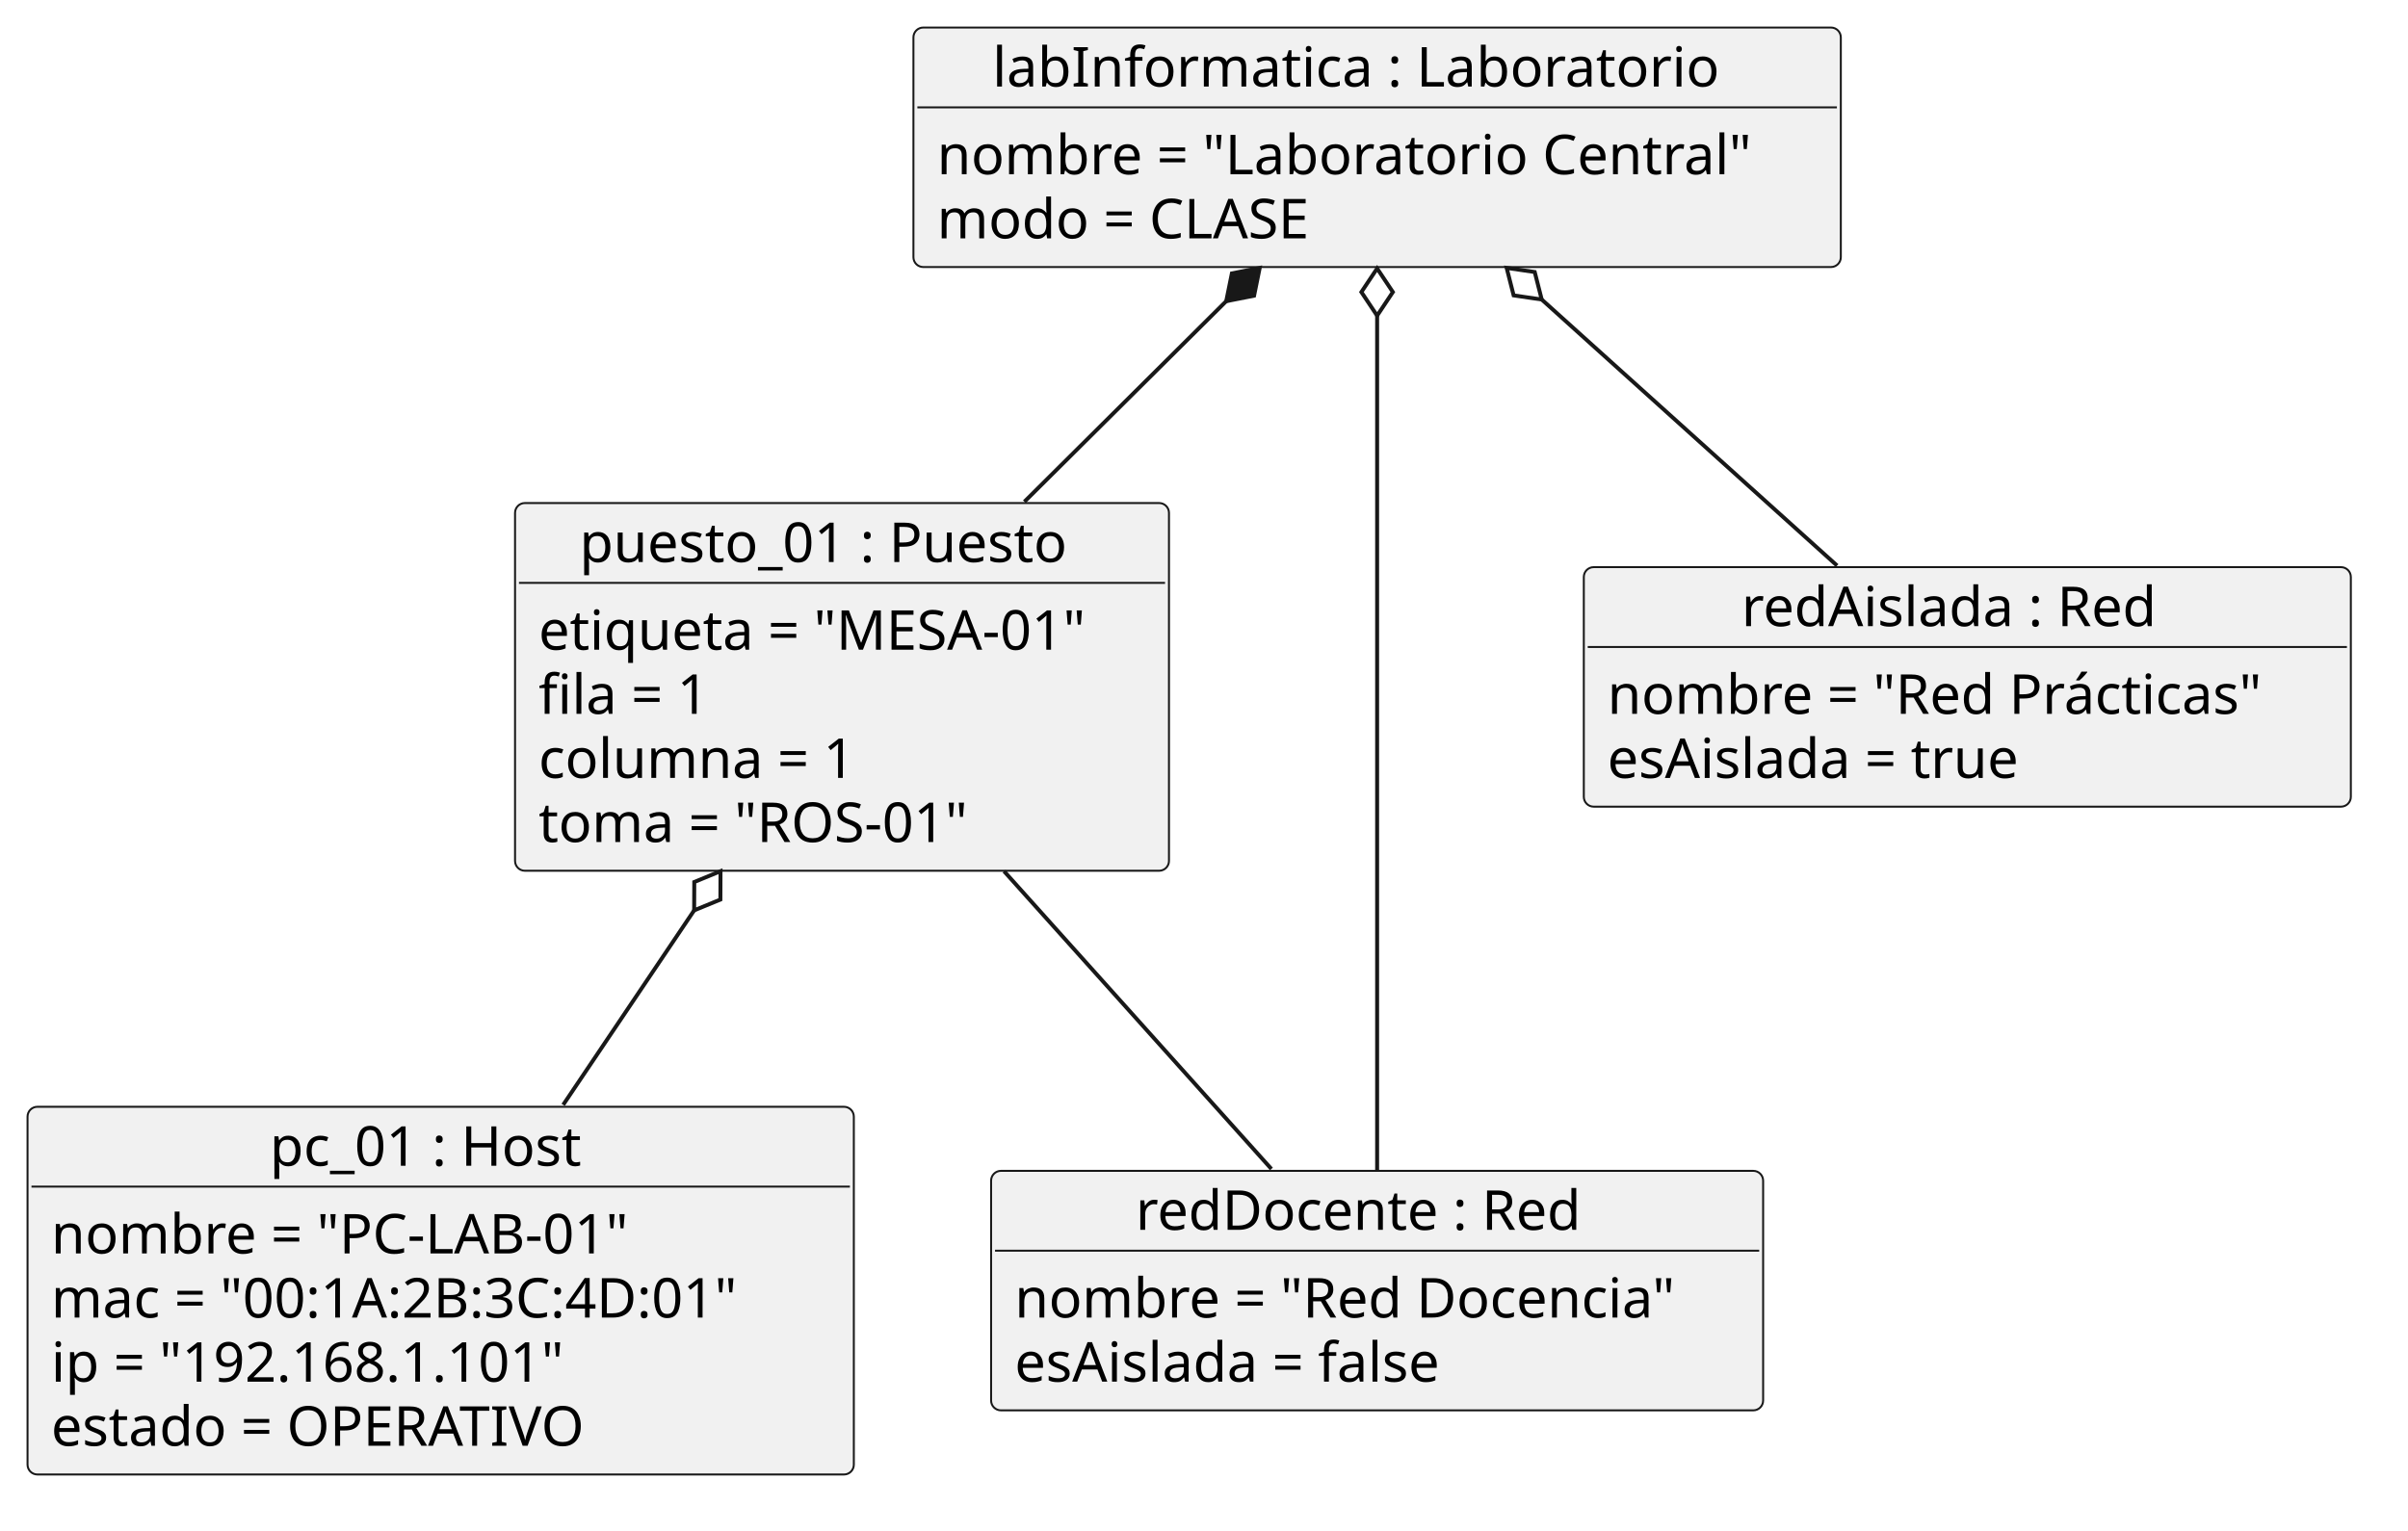
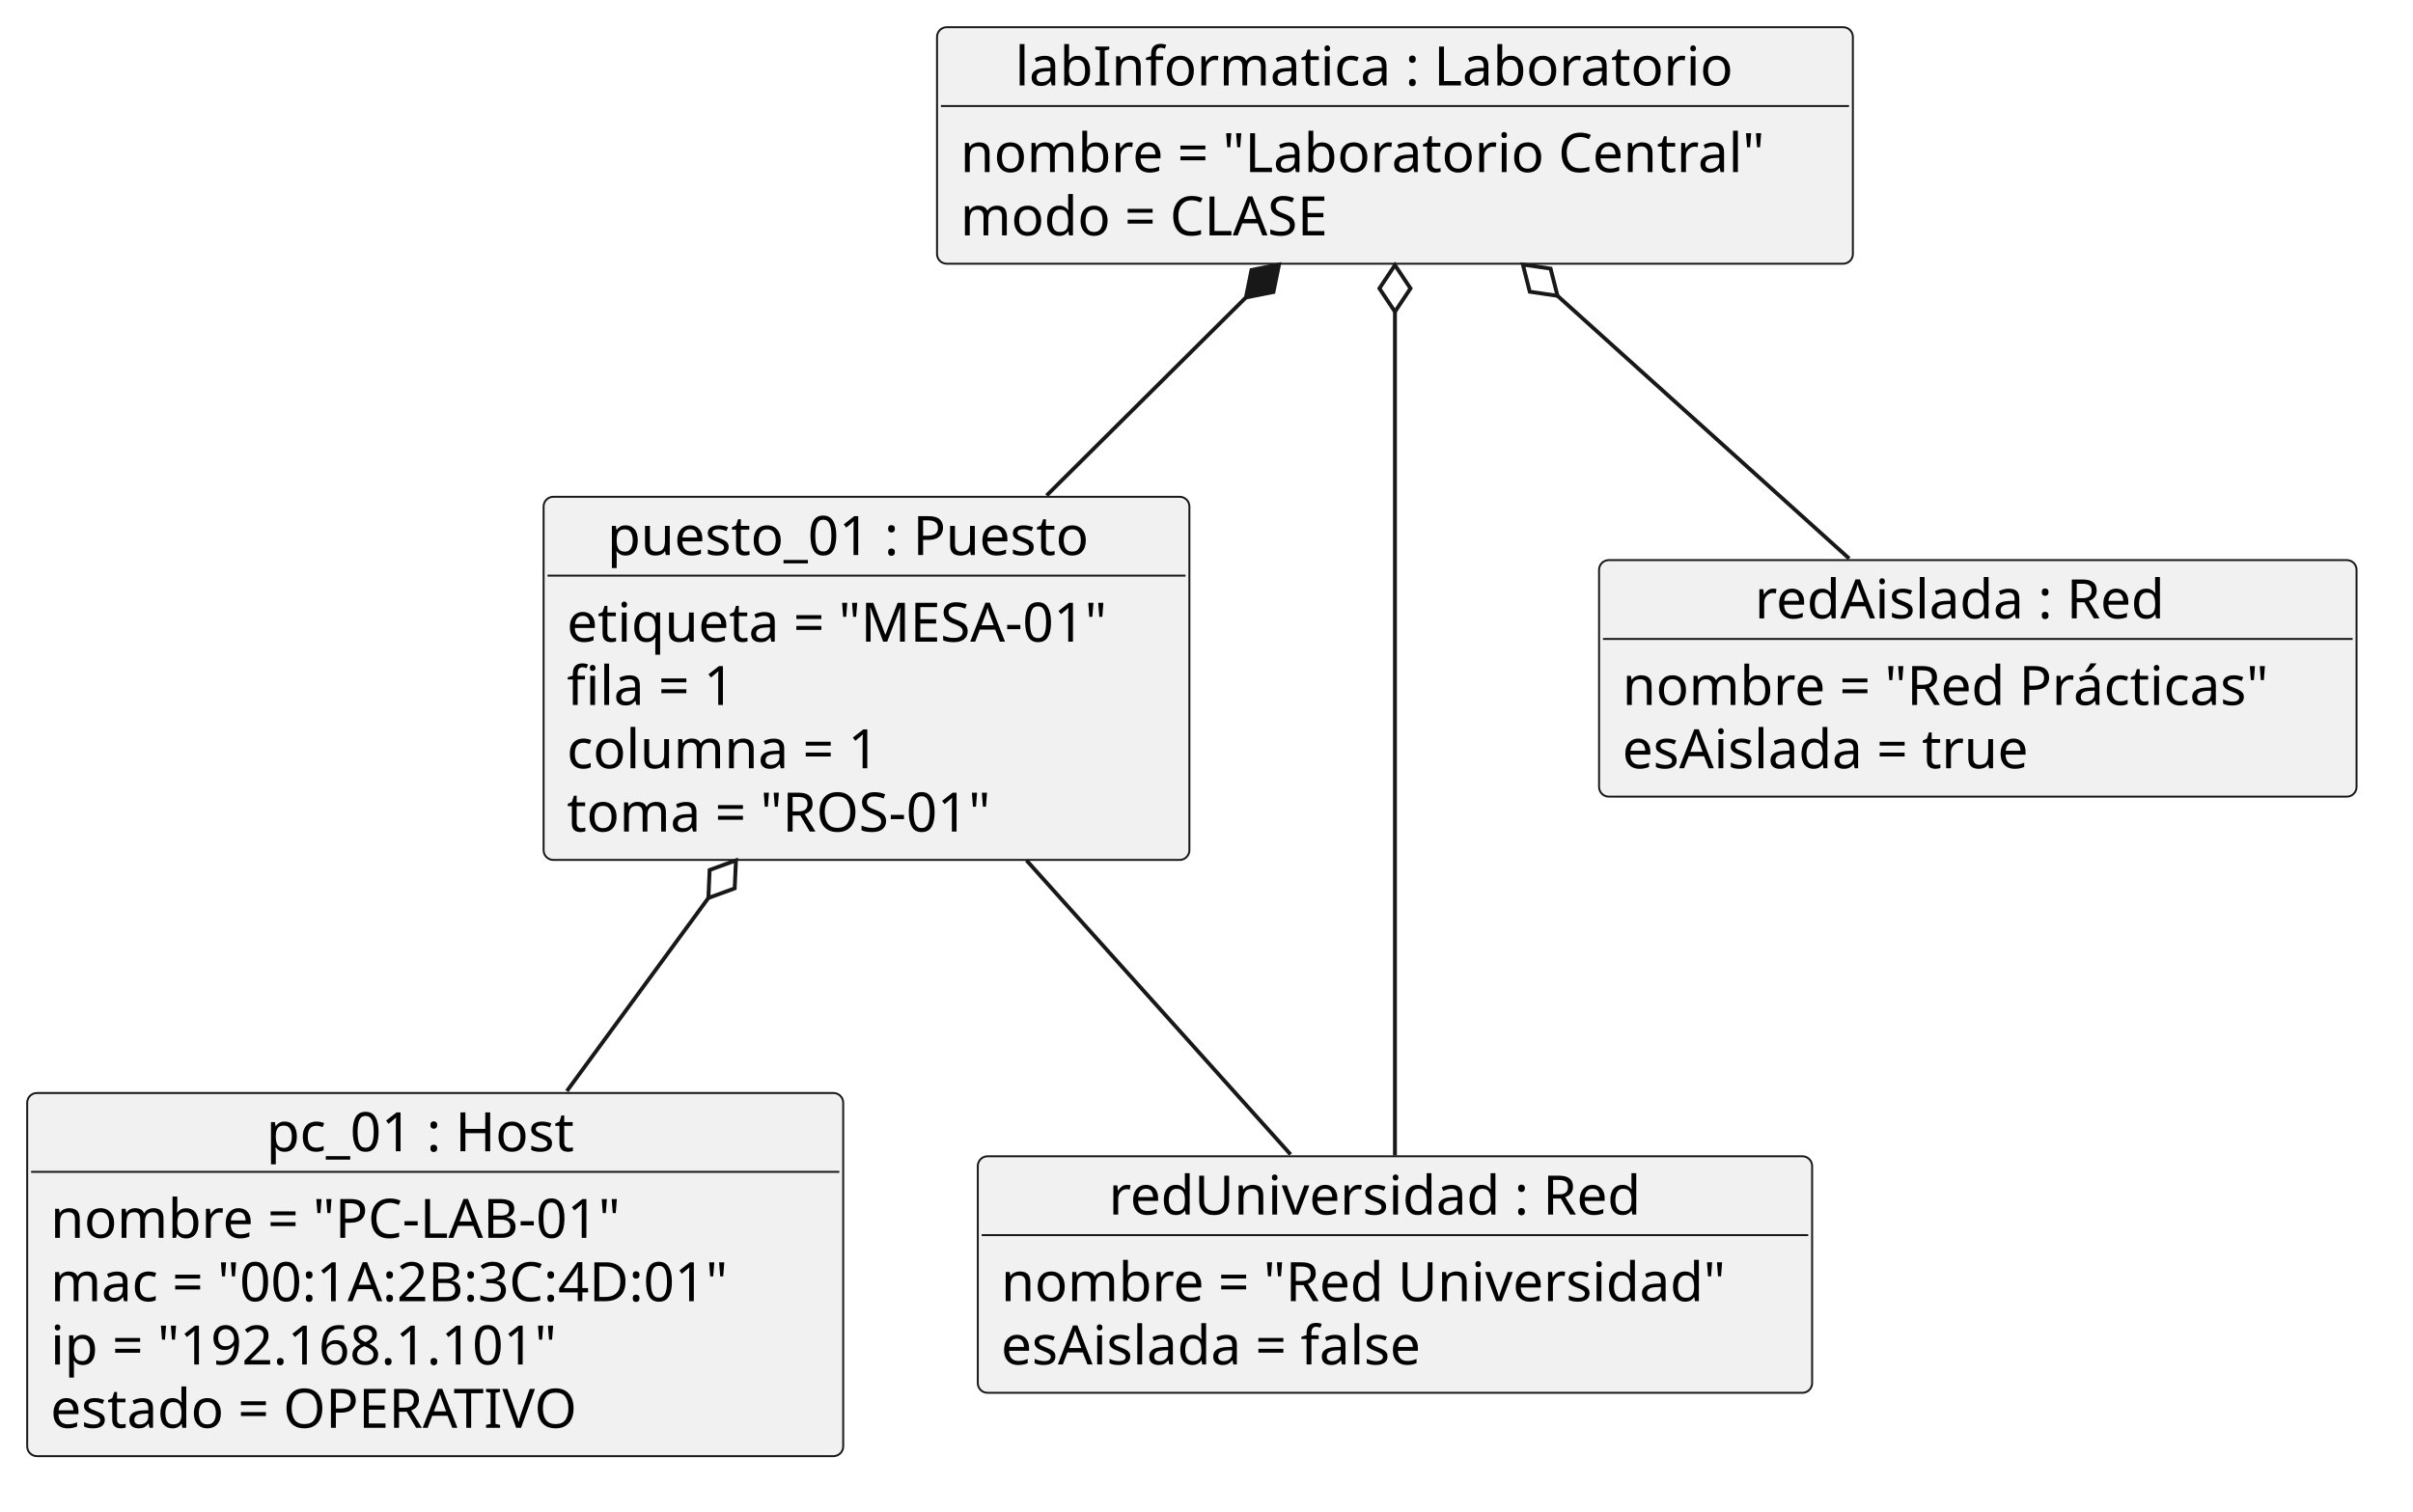
- <svg xmlns="http://www.w3.org/2000/svg" version="1.1" data-diagram-type="CLASS" style="width:612px;height:389px;background:#FFFFFF;" width="612px" height="389px" viewBox="0 0 612 389" zoomAndPan="magnify" preserveAspectRatio="none" contentStyleType="text/css">
+ <svg xmlns="http://www.w3.org/2000/svg" version="1.1" data-diagram-type="CLASS" style="width:621px;height:389px;background:#FFFFFF;" width="621px" height="389px" viewBox="0 0 621 389" zoomAndPan="magnify" preserveAspectRatio="none" contentStyleType="text/css">
  <defs />
  <g font-family="sans-serif" lengthAdjust="spacing">
    <g class="entity" data-qualified-name="lab" id="ent0001" data-source-line="1">
-       <rect x="232.15" y="7" width="235.699" height="60.891" fill="#F1F1F1" style="stroke:#181818;stroke-width:0.5;" rx="2.5" ry="2.5" />
-       <text x="252.235" y="21.995" fill="#000" font-size="14" textLength="195.528">labInformatica : Laboratorio</text>
-       <line x1="233.15" y1="27.297" x2="466.849" y2="27.297" style="stroke:#181818;stroke-width:0.5;" />
-       <text x="238.15" y="44.292" fill="#000" font-size="14" textLength="223.699">nombre = "Laboratorio Central"</text>
-       <text x="238.15" y="60.589" fill="#000" font-size="14" textLength="105.171">modo = CLASE</text>
+       <rect x="241.15" y="7" width="235.699" height="60.891" fill="#F1F1F1" style="stroke:#181818;stroke-width:0.5;" rx="2.5" ry="2.5" />
+       <text x="261.235" y="21.995" fill="#000" font-size="14" textLength="195.528">labInformatica : Laboratorio</text>
+       <line x1="242.15" y1="27.297" x2="475.849" y2="27.297" style="stroke:#181818;stroke-width:0.5;" />
+       <text x="247.15" y="44.292" fill="#000" font-size="14" textLength="223.699">nombre = "Laboratorio Central"</text>
+       <text x="247.15" y="60.589" fill="#000" font-size="14" textLength="105.171">modo = CLASE</text>
    </g>
    <g class="entity" data-qualified-name="puesto" id="ent0002" data-source-line="6">
-       <rect x="130.9" y="127.89" width="166.198" height="93.484" fill="#F1F1F1" style="stroke:#181818;stroke-width:0.5;" rx="2.5" ry="2.5" />
-       <text x="147.284" y="142.885" fill="#000" font-size="14" textLength="133.431">puesto_01 : Puesto</text>
-       <line x1="131.9" y1="148.187" x2="296.098" y2="148.187" style="stroke:#181818;stroke-width:0.5;" />
-       <text x="136.9" y="165.182" fill="#000" font-size="14" textLength="154.198">etiqueta = "MESA-01"</text>
-       <text x="136.9" y="181.479" fill="#000" font-size="14" textLength="50.825">fila = 1</text>
-       <text x="136.9" y="197.776" fill="#000" font-size="14" textLength="89.653">columna = 1</text>
-       <text x="136.9" y="214.073" fill="#000" font-size="14" textLength="122.281">toma = "ROS-01"</text>
+       <rect x="139.9" y="127.89" width="166.198" height="93.484" fill="#F1F1F1" style="stroke:#181818;stroke-width:0.5;" rx="2.5" ry="2.5" />
+       <text x="156.284" y="142.885" fill="#000" font-size="14" textLength="133.431">puesto_01 : Puesto</text>
+       <line x1="140.9" y1="148.187" x2="305.098" y2="148.187" style="stroke:#181818;stroke-width:0.5;" />
+       <text x="145.9" y="165.182" fill="#000" font-size="14" textLength="154.198">etiqueta = "MESA-01"</text>
+       <text x="145.9" y="181.479" fill="#000" font-size="14" textLength="50.825">fila = 1</text>
+       <text x="145.9" y="197.776" fill="#000" font-size="14" textLength="89.653">columna = 1</text>
+       <text x="145.9" y="214.073" fill="#000" font-size="14" textLength="122.281">toma = "ROS-01"</text>
    </g>
    <g class="entity" data-qualified-name="host" id="ent0003" data-source-line="13">
      <rect x="7" y="281.38" width="210.003" height="93.484" fill="#F1F1F1" style="stroke:#181818;stroke-width:0.5;" rx="2.5" ry="2.5" />
      <text x="68.556" y="296.375" fill="#000" font-size="14" textLength="86.892">pc_01 : Host</text>
      <line x1="8" y1="301.677" x2="216.003" y2="301.677" style="stroke:#181818;stroke-width:0.5;" />
      <text x="13" y="318.672" fill="#000" font-size="14" textLength="160.959">nombre = "PC-LAB-01"</text>
      <text x="13" y="334.969" fill="#000" font-size="14" textLength="198.003">mac = "00:1A:2B:3C:4D:01"</text>
      <text x="13" y="351.266" fill="#000" font-size="14" textLength="148.709">ip = "192.168.1.101"</text>
      <text x="13" y="367.563" fill="#000" font-size="14" textLength="148.948">estado = OPERATIVO</text>
    </g>
-     <g class="entity" data-qualified-name="redDocente" id="ent0004" data-source-line="20">
-       <rect x="251.89" y="297.67" width="196.215" height="60.891" fill="#F1F1F1" style="stroke:#181818;stroke-width:0.5;" rx="2.5" ry="2.5" />
-       <text x="288.631" y="312.665" fill="#000" font-size="14" textLength="122.732">redDocente : Red</text>
-       <line x1="252.89" y1="317.967" x2="447.105" y2="317.967" style="stroke:#181818;stroke-width:0.5;" />
-       <text x="257.89" y="334.962" fill="#000" font-size="14" textLength="184.215">nombre = "Red Docencia"</text>
-       <text x="257.89" y="351.259" fill="#000" font-size="14" textLength="120.538">esAislada = false</text>
+     <g class="entity" data-qualified-name="redUniversidad" id="ent0004" data-source-line="20">
+       <rect x="251.64" y="297.67" width="214.72" height="60.891" fill="#F1F1F1" style="stroke:#181818;stroke-width:0.5;" rx="2.5" ry="2.5" />
+       <text x="285.349" y="312.665" fill="#000" font-size="14" textLength="147.301">redUniversidad : Red</text>
+       <line x1="252.64" y1="317.967" x2="465.36" y2="317.967" style="stroke:#181818;stroke-width:0.5;" />
+       <text x="257.64" y="334.962" fill="#000" font-size="14" textLength="202.72">nombre = "Red Universidad"</text>
+       <text x="257.64" y="351.259" fill="#000" font-size="14" textLength="120.538">esAislada = false</text>
    </g>
    <g class="entity" data-qualified-name="redAislada" id="ent0005" data-source-line="25">
-       <rect x="402.53" y="144.19" width="194.943" height="60.891" fill="#F1F1F1" style="stroke:#181818;stroke-width:0.5;" rx="2.5" ry="2.5" />
-       <text x="442.604" y="159.185" fill="#000" font-size="14" textLength="114.796">redAislada : Red</text>
-       <line x1="403.53" y1="164.487" x2="596.473" y2="164.487" style="stroke:#181818;stroke-width:0.5;" />
-       <text x="408.53" y="181.482" fill="#000" font-size="14" textLength="182.943">nombre = "Red Prácticas"</text>
-       <text x="408.53" y="197.779" fill="#000" font-size="14" textLength="115.965">esAislada = true</text>
+       <rect x="411.53" y="144.19" width="194.943" height="60.891" fill="#F1F1F1" style="stroke:#181818;stroke-width:0.5;" rx="2.5" ry="2.5" />
+       <text x="451.604" y="159.185" fill="#000" font-size="14" textLength="114.796">redAislada : Red</text>
+       <line x1="412.53" y1="164.487" x2="605.473" y2="164.487" style="stroke:#181818;stroke-width:0.5;" />
+       <text x="417.53" y="181.482" fill="#000" font-size="14" textLength="182.943">nombre = "Red Prácticas"</text>
+       <text x="417.53" y="197.779" fill="#000" font-size="14" textLength="115.965">esAislada = true</text>
    </g>
    <g class="link" data-entity-1="ent0001" data-entity-2="ent0002" id="lnk6" data-source-line="30" data-link-type="composition">
-       <path d="M311.648,76.569 C294.128,93.979 280.13,107.9 260.35,127.56" style="stroke:#181818;stroke-width:1;" fill="none" id="lab-backto-puesto" codeLine="30" />
-       <polygon points="320.16,68.11,313.085,69.502,311.648,76.569,318.724,75.177,320.16,68.11" fill="#181818" style="stroke:#181818;stroke-width:1;stroke-linejoin:miter;stroke-miterlimit:10;" />
+       <path d="M320.648,76.569 C303.128,93.979 289.13,107.9 269.35,127.56" style="stroke:#181818;stroke-width:1;" fill="none" id="lab-backto-puesto" codeLine="30" />
+       <polygon points="329.16,68.11,322.085,69.502,320.648,76.569,327.724,75.177,329.16,68.11" fill="#181818" style="stroke:#181818;stroke-width:1;stroke-linejoin:miter;stroke-miterlimit:10;" />
    </g>
    <g class="link" data-entity-1="ent0001" data-entity-2="ent0004" id="lnk7" data-source-line="31" data-link-type="aggregation">
-       <path d="M350,80.25 C350,135.71 350,242.14 350,297.47" style="stroke:#181818;stroke-width:1;" fill="none" id="lab-backto-redDocente" codeLine="31" />
-       <polygon points="350,68.25,346,74.25,350,80.25,354,74.25,350,68.25" fill="none" style="stroke:#181818;stroke-width:1;stroke-linejoin:miter;stroke-miterlimit:10;" />
+       <path d="M359,80.25 C359,135.71 359,242.14 359,297.47" style="stroke:#181818;stroke-width:1;" fill="none" id="lab-backto-redUniversidad" codeLine="31" />
+       <polygon points="359,68.25,355,74.25,359,80.25,363,74.25,359,68.25" fill="none" style="stroke:#181818;stroke-width:1;stroke-linejoin:miter;stroke-miterlimit:10;" />
    </g>
    <g class="link" data-entity-1="ent0001" data-entity-2="ent0005" id="lnk8" data-source-line="32" data-link-type="aggregation">
-       <path d="M391.832,76.146 C416.752,98.616 441.93,121.3 466.9,143.8" style="stroke:#181818;stroke-width:1;" fill="none" id="lab-backto-redAislada" codeLine="32" />
-       <polygon points="382.92,68.11,384.697,75.099,391.832,76.146,390.055,69.157,382.92,68.11" fill="none" style="stroke:#181818;stroke-width:1;stroke-linejoin:miter;stroke-miterlimit:10;" />
+       <path d="M400.832,76.146 C425.752,98.616 450.93,121.3 475.9,143.8" style="stroke:#181818;stroke-width:1;" fill="none" id="lab-backto-redAislada" codeLine="32" />
+       <polygon points="391.92,68.11,393.697,75.099,400.832,76.146,399.055,69.157,391.92,68.11" fill="none" style="stroke:#181818;stroke-width:1;stroke-linejoin:miter;stroke-miterlimit:10;" />
    </g>
    <g class="link" data-entity-1="ent0002" data-entity-2="ent0003" id="lnk9" data-source-line="34" data-link-type="aggregation">
-       <path d="M176.42,231.445 C163.76,250.255 155.82,262.04 143.13,280.89" style="stroke:#181818;stroke-width:1;" fill="none" id="puesto-backto-host" codeLine="34" />
-       <polygon points="183.12,221.49,176.451,224.234,176.42,231.445,183.088,228.701,183.12,221.49" fill="none" style="stroke:#181818;stroke-width:1;stroke-linejoin:miter;stroke-miterlimit:10;" />
+       <path d="M182.305,231.168 C168.515,249.978 159.69,262.04 145.88,280.89" style="stroke:#181818;stroke-width:1;" fill="none" id="puesto-backto-host" codeLine="34" />
+       <polygon points="189.4,221.49,182.627,223.964,182.305,231.168,189.078,228.694,189.4,221.49" fill="none" style="stroke:#181818;stroke-width:1;stroke-linejoin:miter;stroke-miterlimit:10;" />
    </g>
    <g class="link" data-entity-1="ent0002" data-entity-2="ent0004" id="lnk10" data-source-line="35" data-link-type="association">
-       <path d="M255.18,221.49 C277.22,246.05 303.75,275.6 323.13,297.19" style="stroke:#181818;stroke-width:1;" fill="none" id="puesto-redDocente" codeLine="35" />
+       <path d="M264.18,221.49 C286.22,246.05 312.75,275.6 332.13,297.19" style="stroke:#181818;stroke-width:1;" fill="none" id="puesto-redUniversidad" codeLine="35" />
    </g>
  </g>
</svg>
